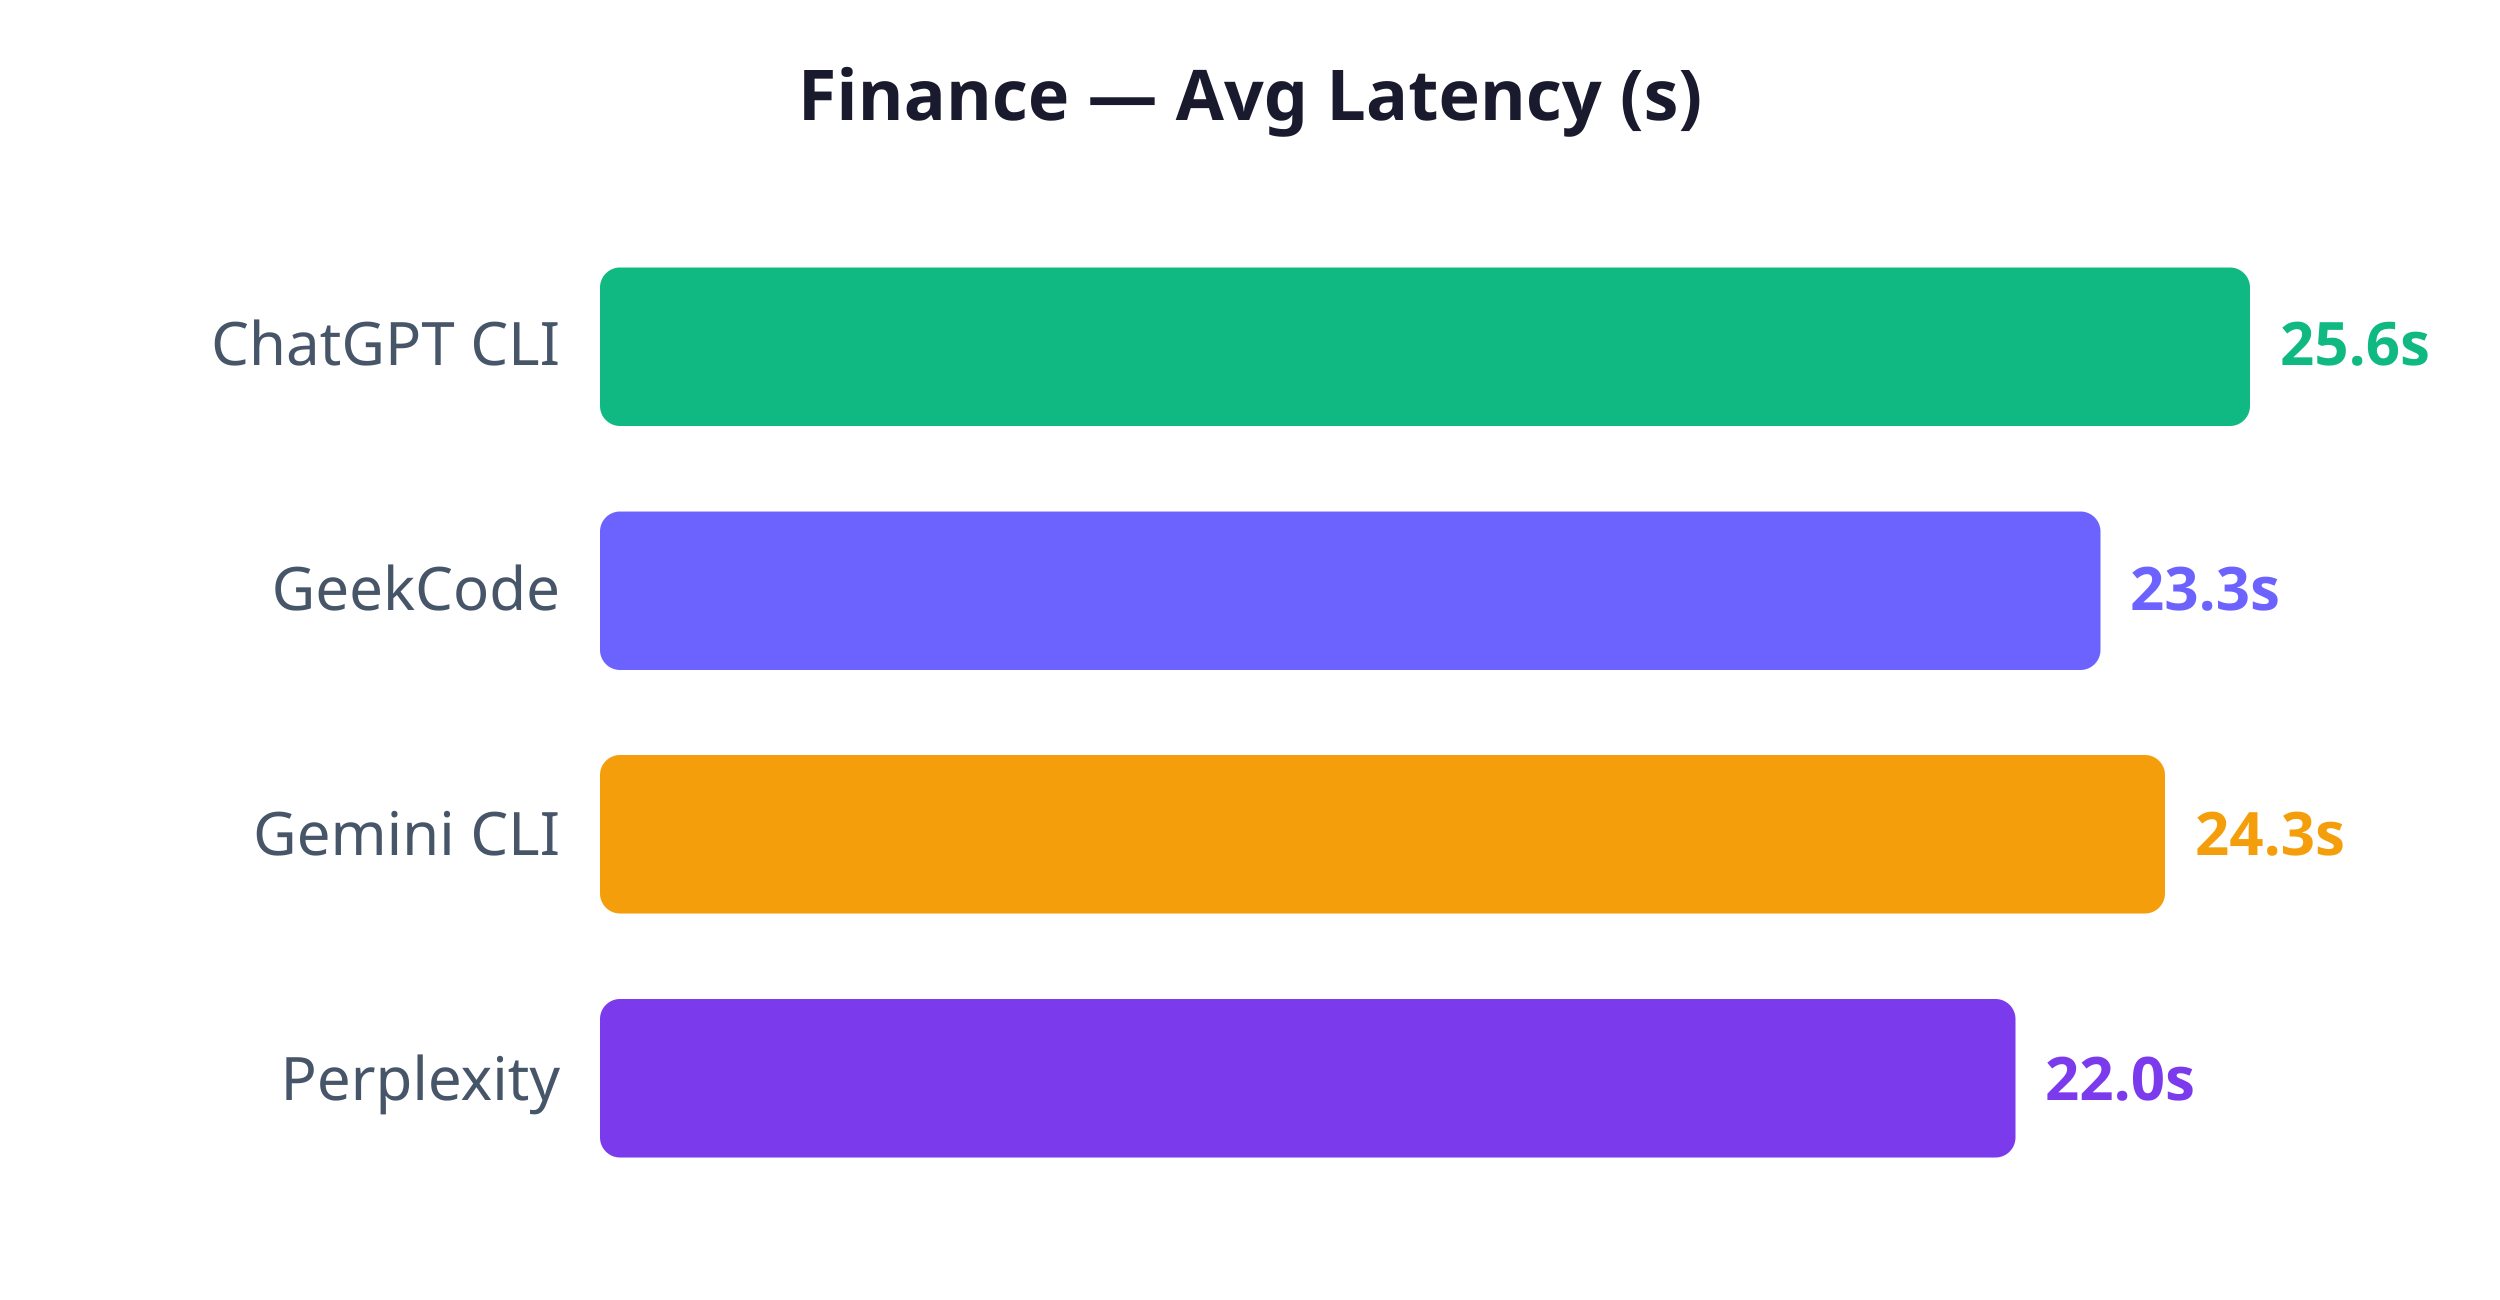
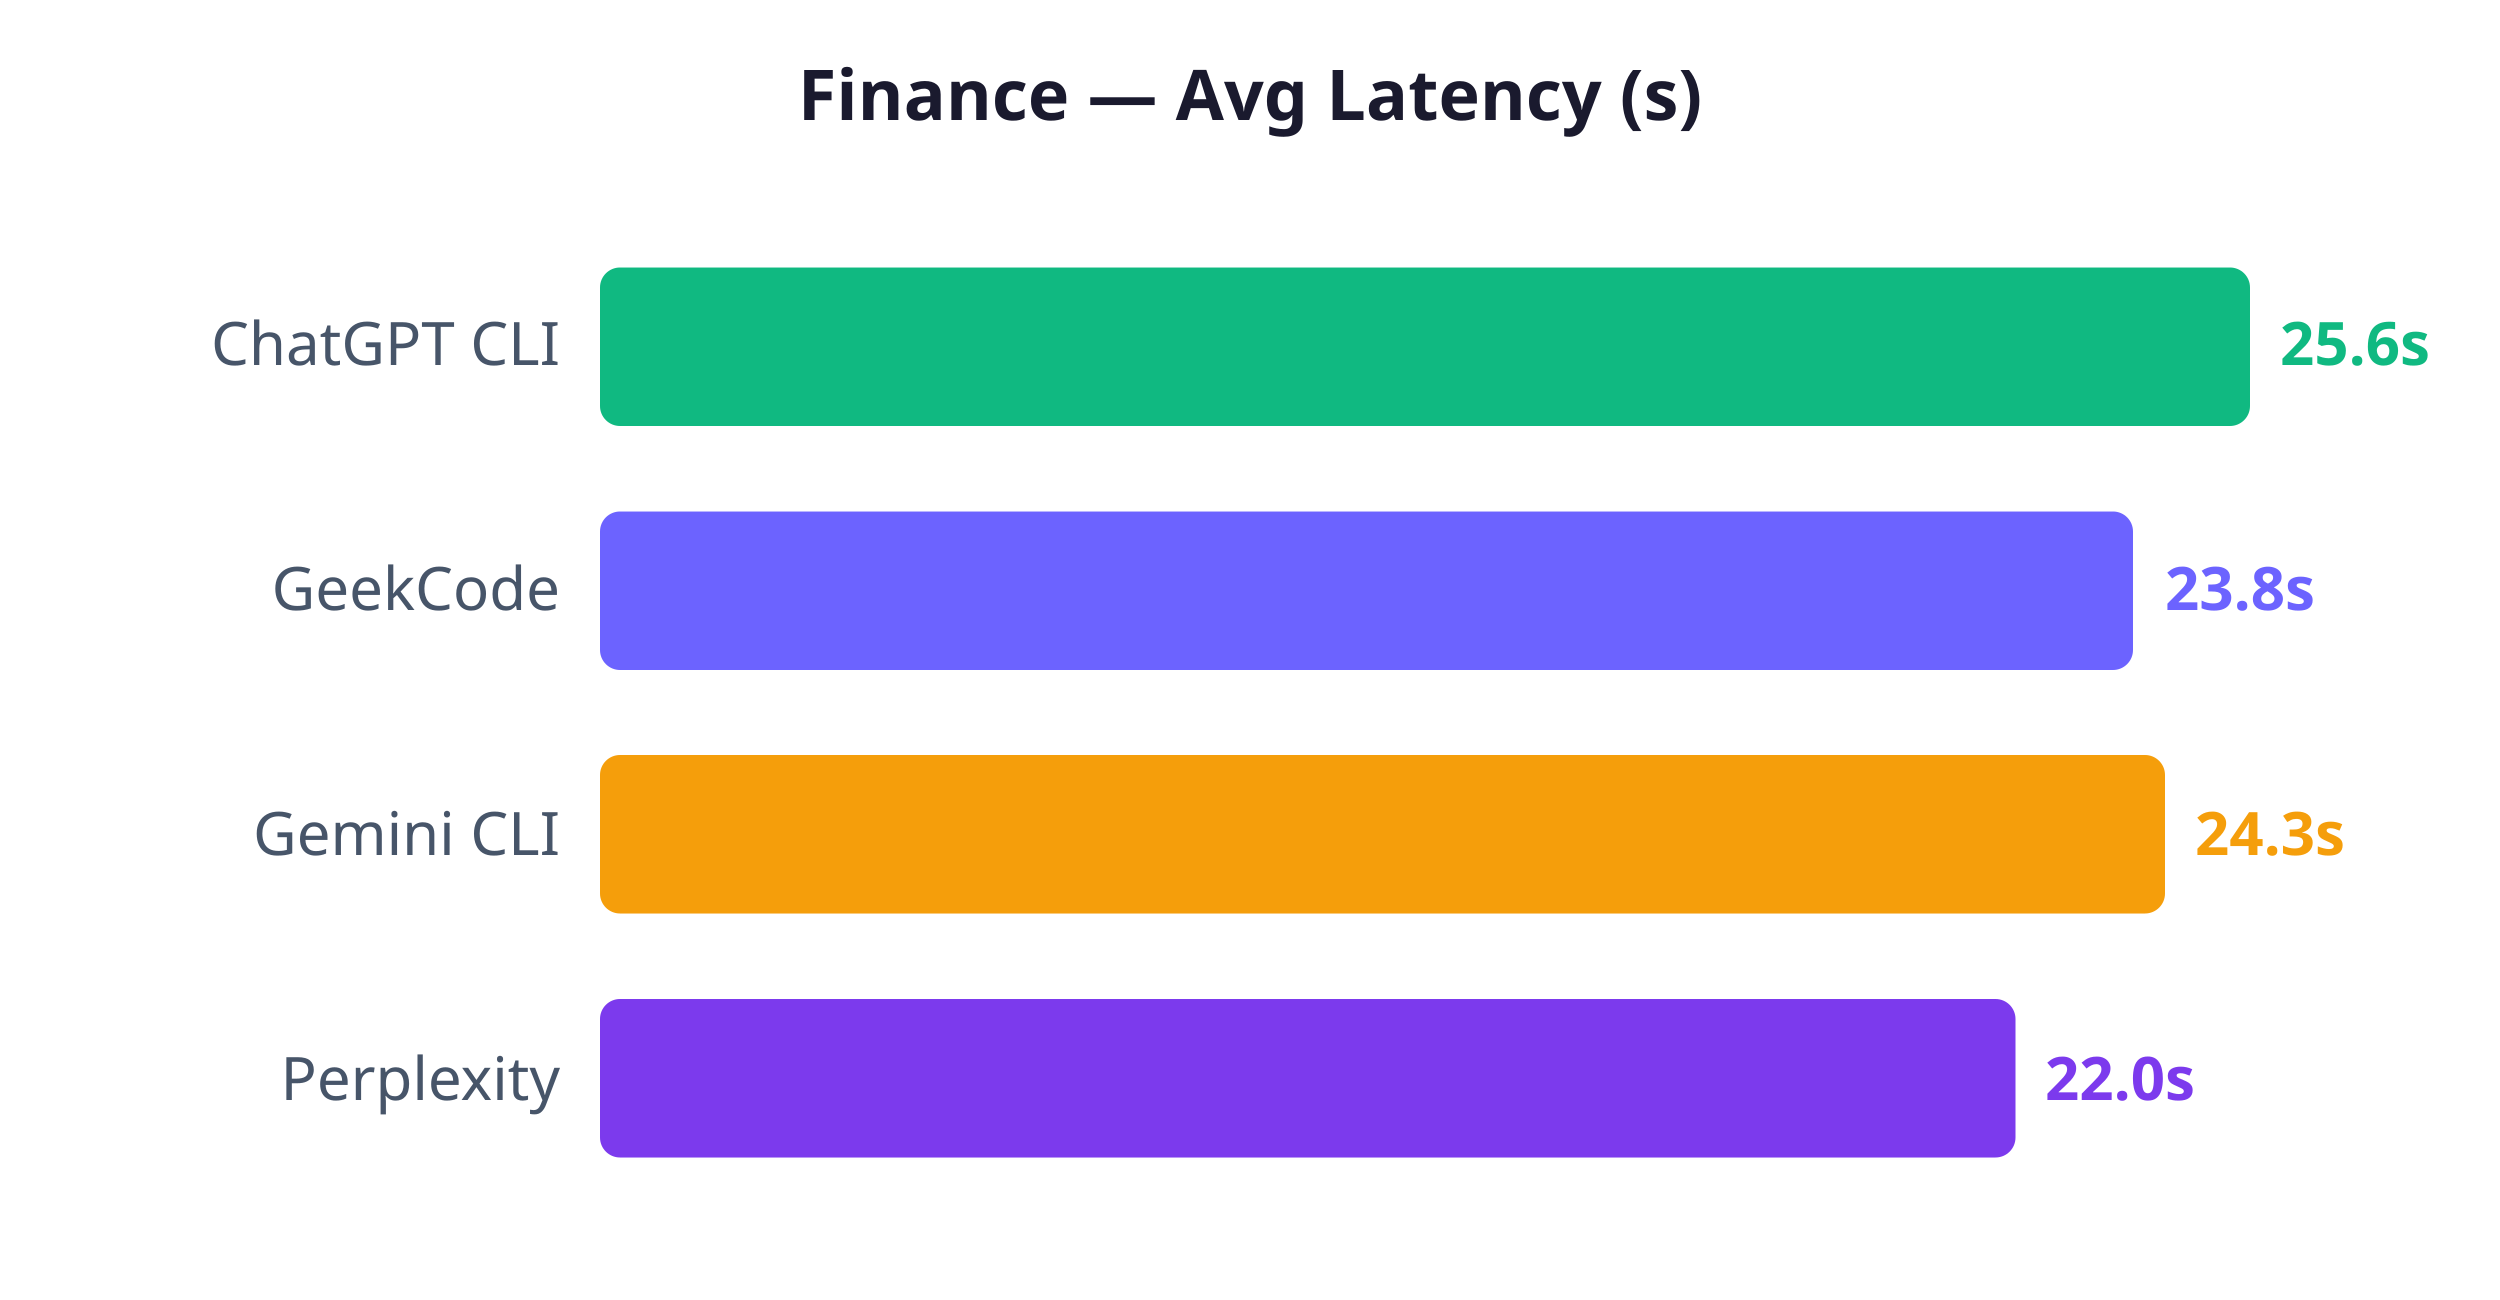
<svg xmlns="http://www.w3.org/2000/svg" viewBox="0 0 500 260" width="500" height="260" style="font-family:system-ui,sans-serif;background:#fff">
  <text x="250.0" y="24" text-anchor="middle" font-size="14" font-weight="bold" fill="#1a1a2e">Finance — Avg Latency (s)</text>
  <text x="112" y="73" text-anchor="end" font-size="12" fill="#475569">ChatGPT CLI</text>
  <rect x="120" y="53.5" width="330.0" height="31.7" rx="4" fill="#10B981" />
  <text x="456" y="73" font-size="12" font-weight="bold" fill="#10B981">25.6s</text>
  <text x="112" y="122" text-anchor="end" font-size="12" fill="#475569">GeekCode</text>
-   <rect x="120" y="102.3" width="300.1" height="31.7" rx="4" fill="#6C63FF" />
-   <text x="426" y="122" font-size="12" font-weight="bold" fill="#6C63FF">23.3s</text>
+   <rect x="120" y="102.3" width="306.6" height="31.7" rx="4" fill="#6C63FF" />
+   <text x="433" y="122" font-size="12" font-weight="bold" fill="#6C63FF">23.8s</text>
  <text x="112" y="171" text-anchor="end" font-size="12" fill="#475569">Gemini CLI</text>
  <rect x="120" y="151.0" width="313.0" height="31.7" rx="4" fill="#F59E0B" />
  <text x="439" y="171" font-size="12" font-weight="bold" fill="#F59E0B">24.3s</text>
  <text x="112" y="220" text-anchor="end" font-size="12" fill="#475569">Perplexity</text>
  <rect x="120" y="199.8" width="283.1" height="31.7" rx="4" fill="#7C3AED" />
  <text x="409" y="220" font-size="12" font-weight="bold" fill="#7C3AED">22.0s</text>
</svg>
